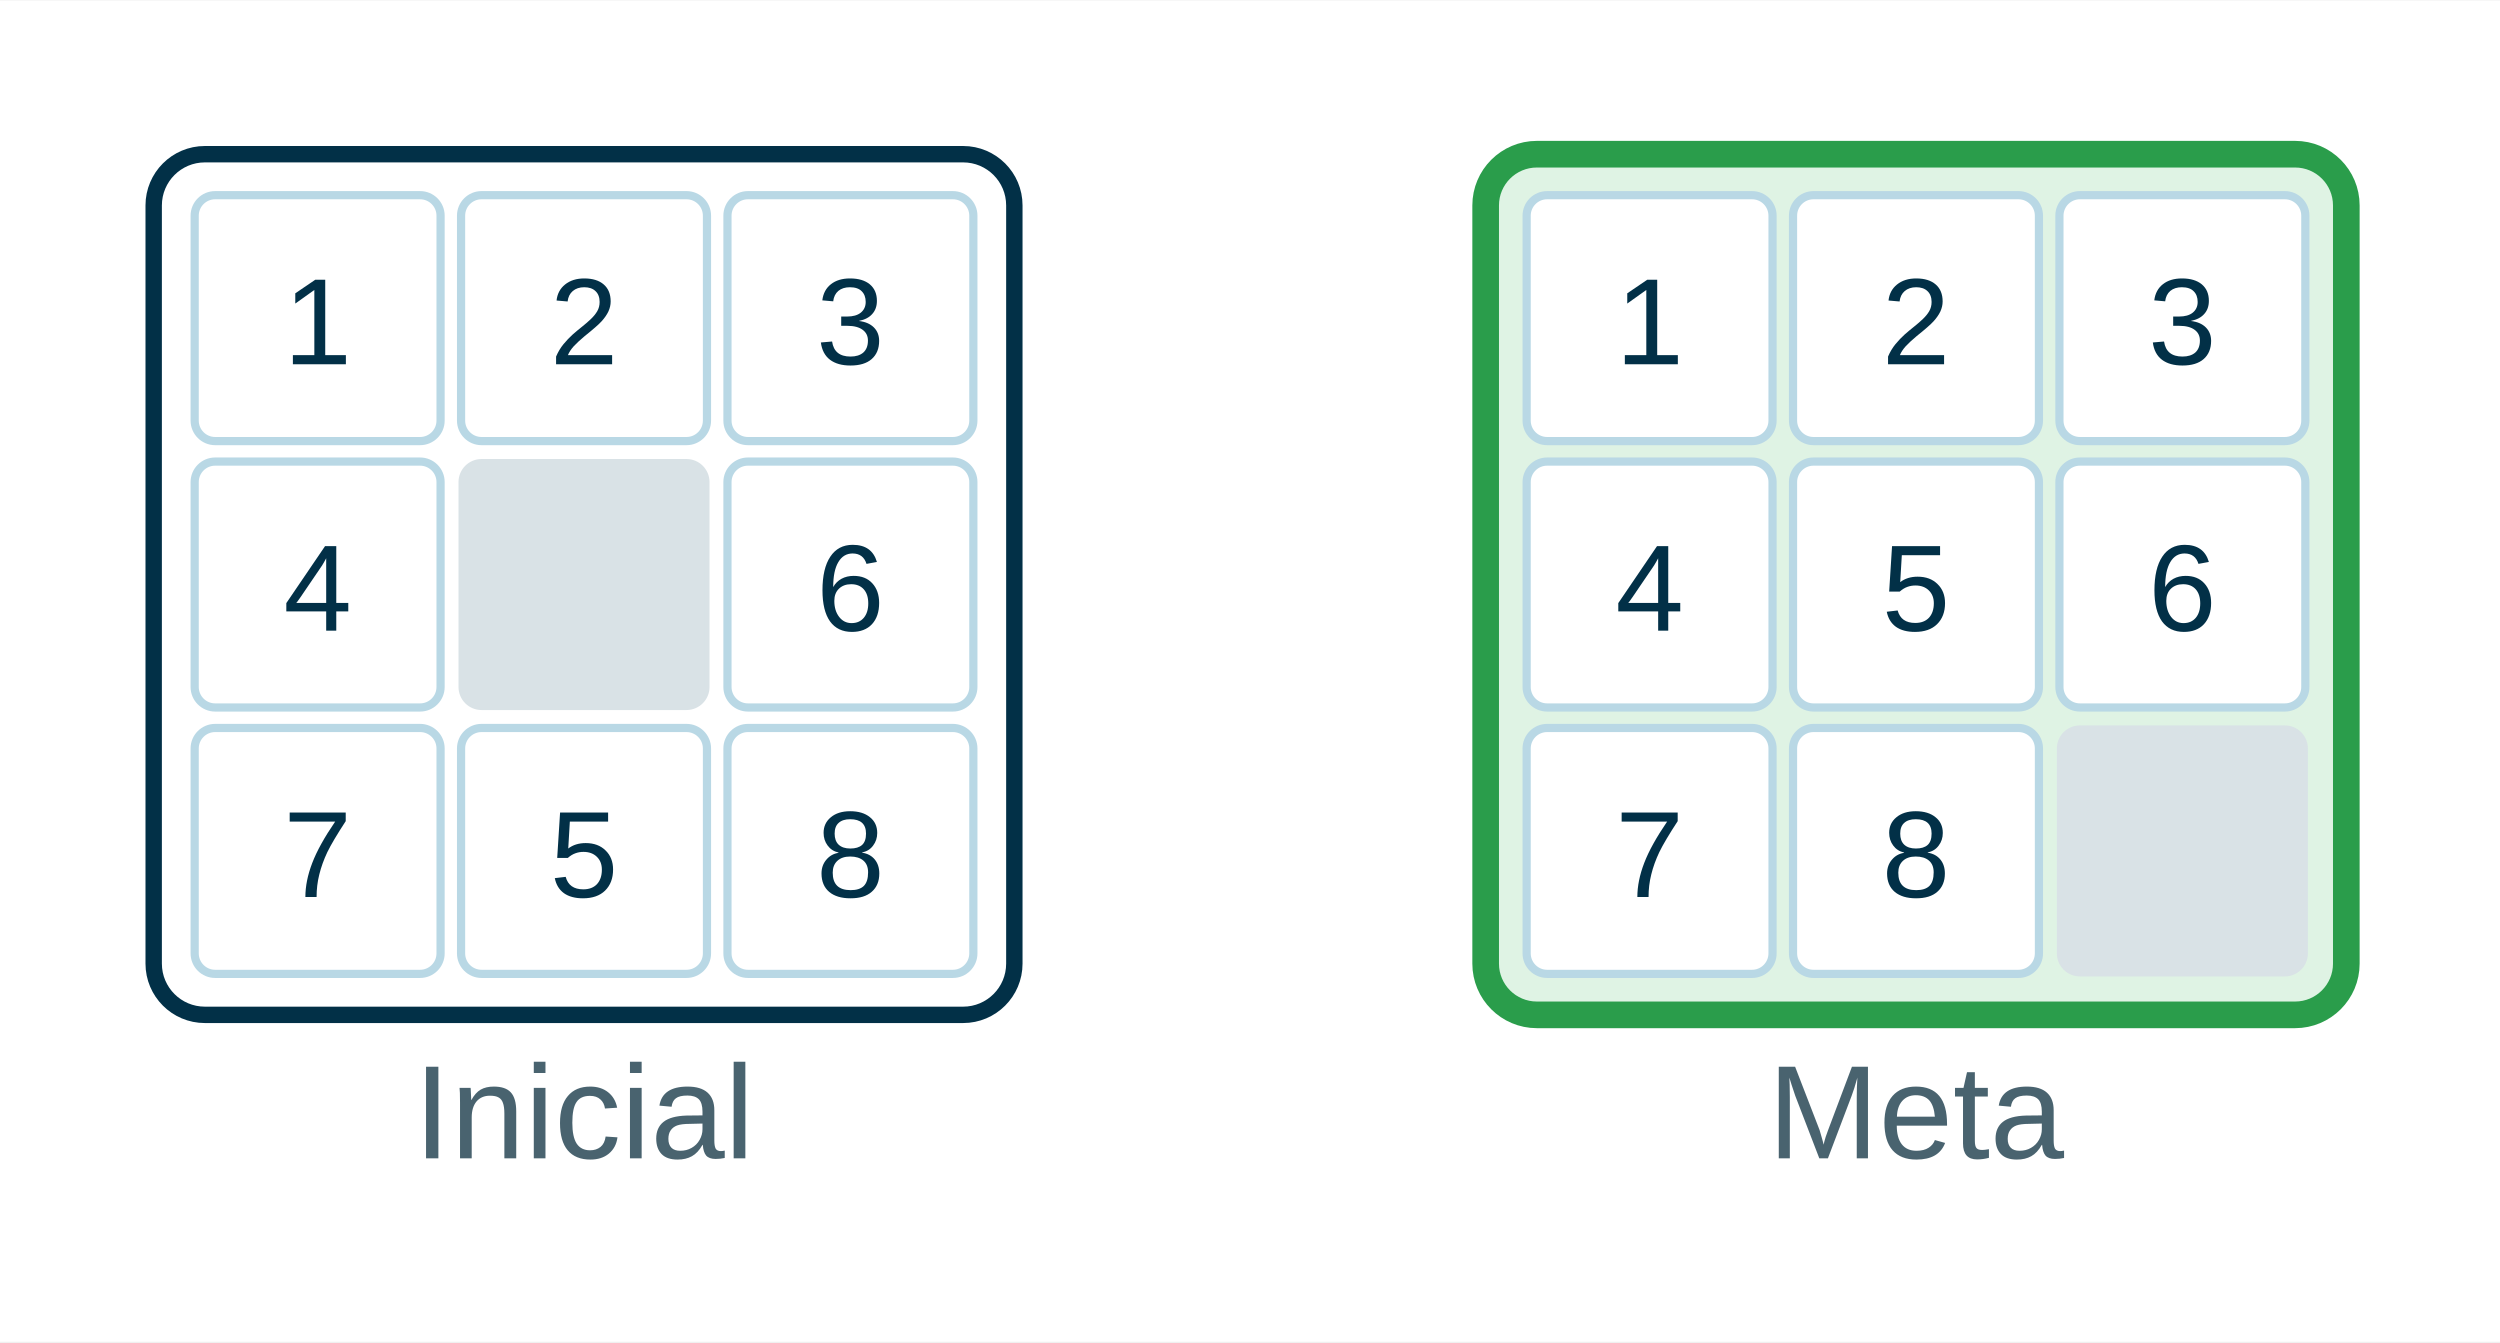
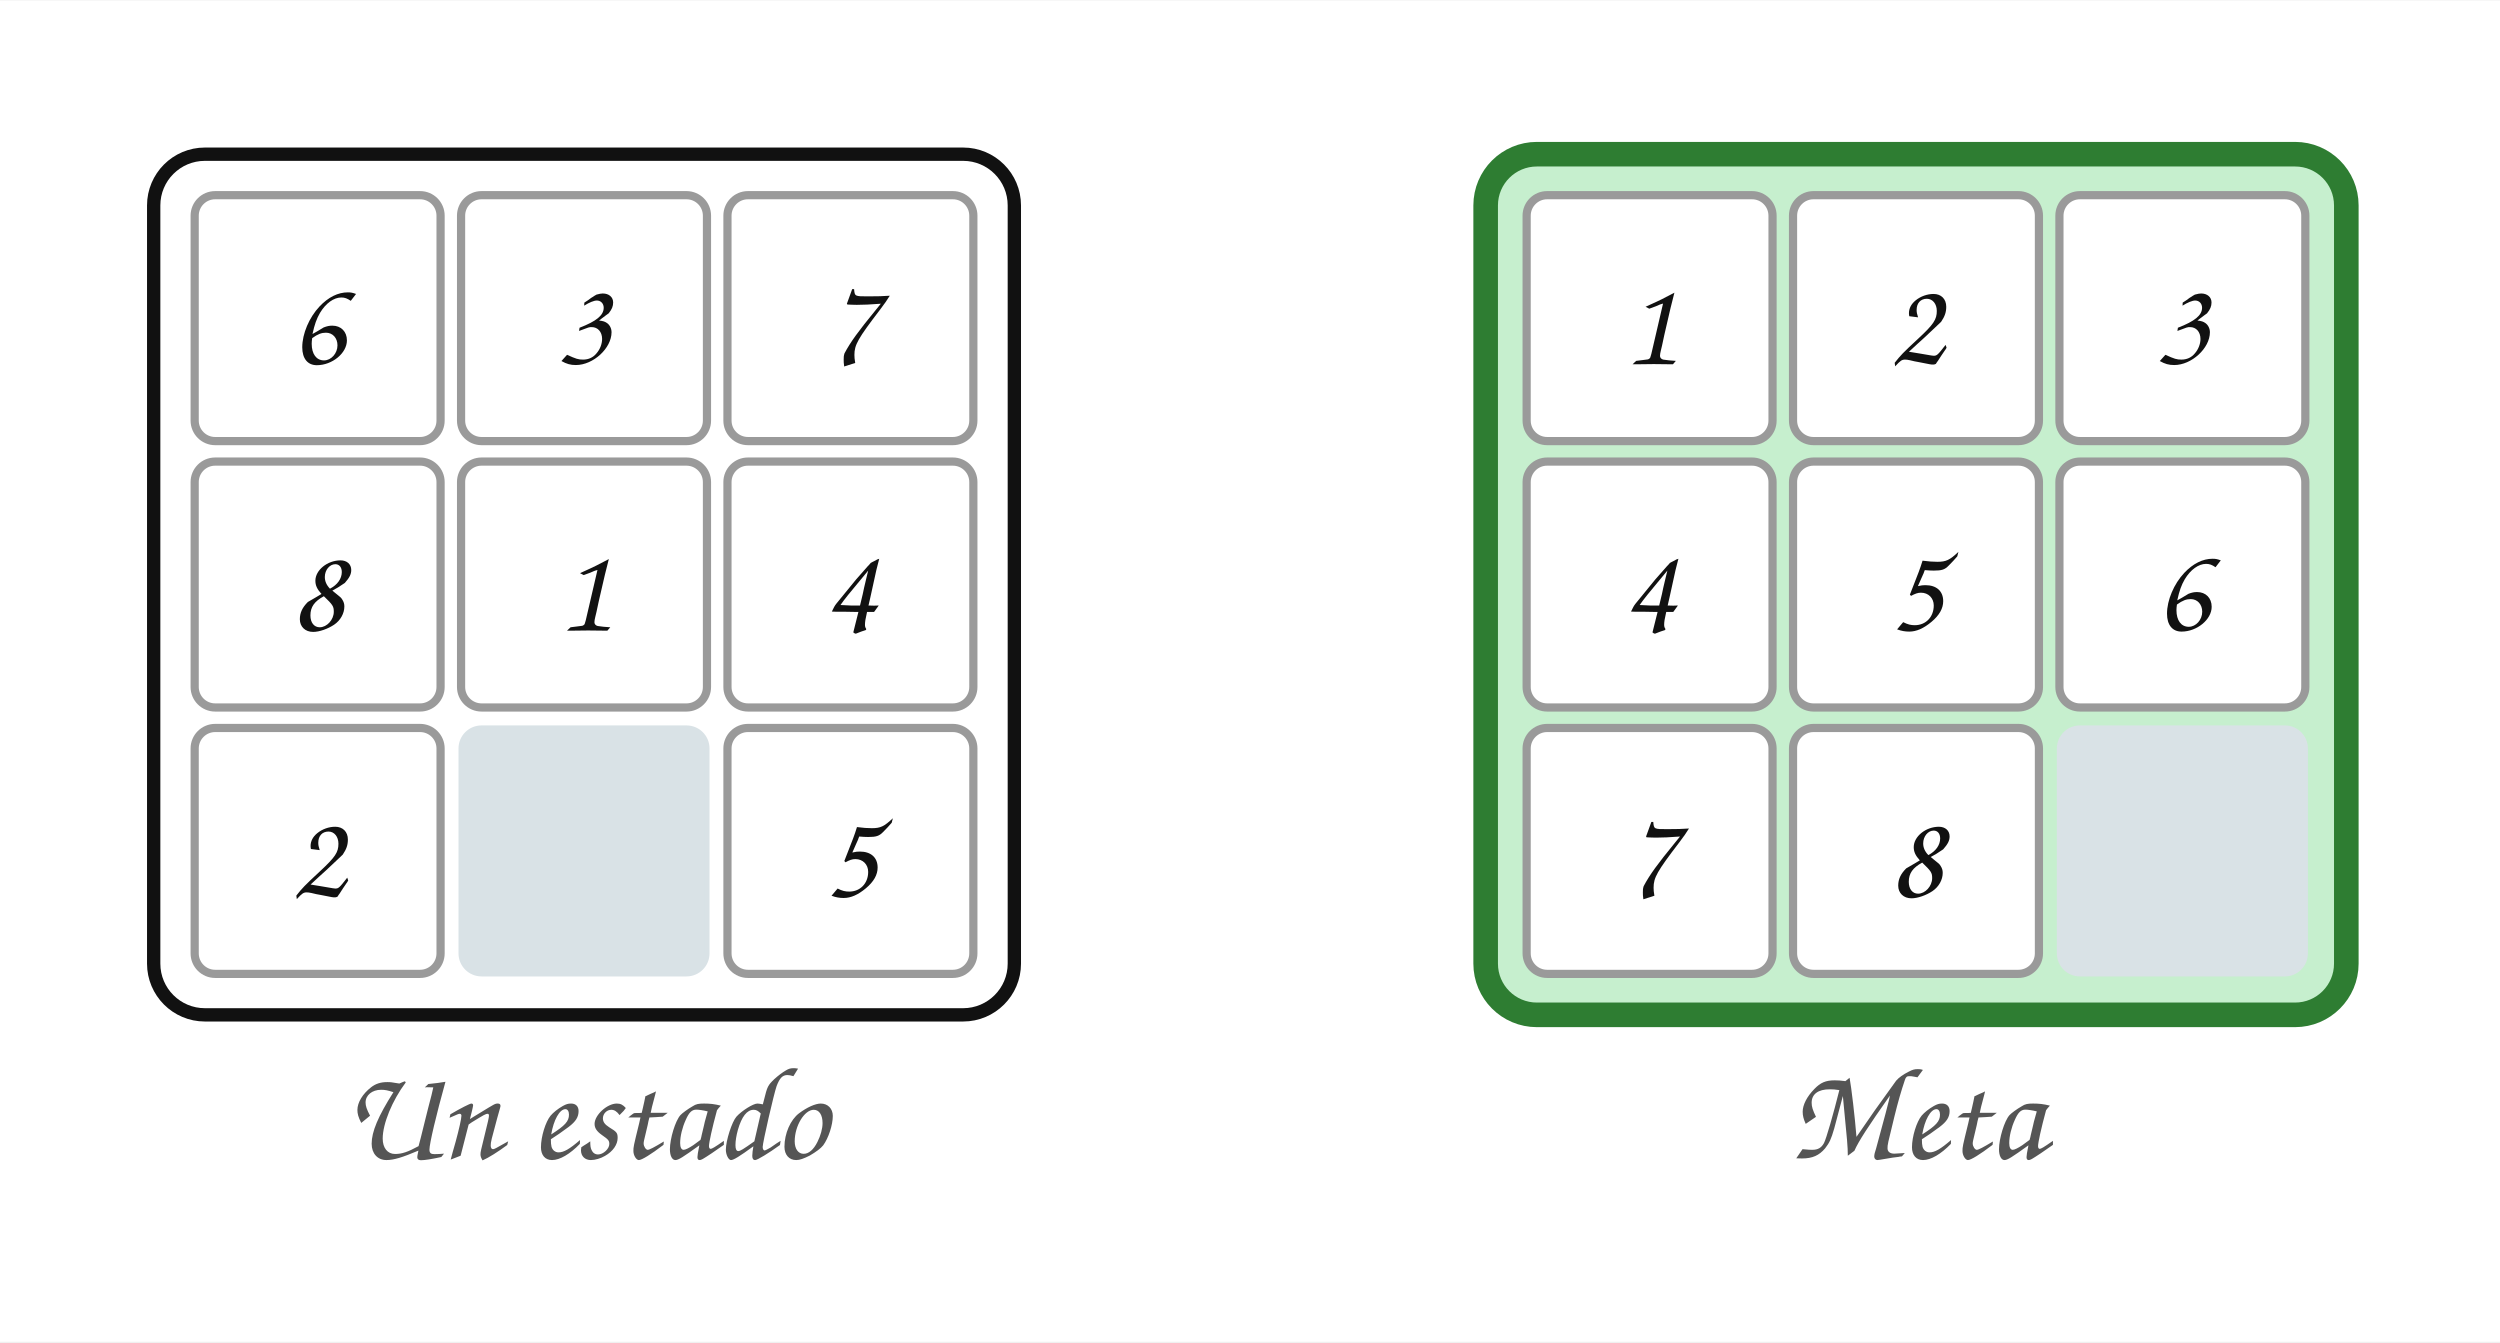
- <svg xmlns="http://www.w3.org/2000/svg" width="244" height="131" viewBox="-57.0 -57.0 244.0 130.9" font-family="Plus Jakarta Sans, Arial, sans-serif">
+ <svg xmlns="http://www.w3.org/2000/svg" width="244" height="131" viewBox="-57.0 -57.0 244.0 130.9" font-family="'Comic Sans MS', 'Comic Neue', 'Comic Relief', 'Chalkboard SE', cursive">
  <defs>
    <marker id="arr-plain" viewBox="0 0 10 10" refX="9" refY="5" markerWidth="11" markerHeight="11" markerUnits="userSpaceOnUse" orient="auto-start-reverse">
-       <path d="M0,0 L10,5 L0,10 z" fill="#49636f" />
+       <path d="M0,0 L10,5 L0,10 z" fill="#555555" />
    </marker>
    <marker id="arr-tree" viewBox="0 0 10 10" refX="9" refY="5" markerWidth="11" markerHeight="11" markerUnits="userSpaceOnUse" orient="auto-start-reverse">
-       <path d="M0,0 L10,5 L0,10 z" fill="#219ebc" />
+       <path d="M0,0 L10,5 L0,10 z" fill="#1f3c88" />
    </marker>
    <marker id="arr-new" viewBox="0 0 10 10" refX="9" refY="5" markerWidth="11" markerHeight="11" markerUnits="userSpaceOnUse" orient="auto-start-reverse">
-       <path d="M0,0 L10,5 L0,10 z" fill="#a94700" />
+       <path d="M0,0 L10,5 L0,10 z" fill="#d62020" />
    </marker>
    <marker id="arr-dim" viewBox="0 0 10 10" refX="9" refY="5" markerWidth="11" markerHeight="11" markerUnits="userSpaceOnUse" orient="auto-start-reverse">
-       <path d="M0,0 L10,5 L0,10 z" fill="#c9d3d8" />
+       <path d="M0,0 L10,5 L0,10 z" fill="#cfcfcf" />
    </marker>
    <marker id="arr-cand" viewBox="0 0 10 10" refX="9" refY="5" markerWidth="11" markerHeight="11" markerUnits="userSpaceOnUse" orient="auto-start-reverse">
-       <path d="M0,0 L10,5 L0,10 z" fill="#fb8500" />
+       <path d="M0,0 L10,5 L0,10 z" fill="#e08a00" />
    </marker>
    <marker id="arr-reject" viewBox="0 0 10 10" refX="9" refY="5" markerWidth="11" markerHeight="11" markerUnits="userSpaceOnUse" orient="auto-start-reverse">
-       <path d="M0,0 L10,5 L0,10 z" fill="#c0392b" />
+       <path d="M0,0 L10,5 L0,10 z" fill="#d62020" />
    </marker>
    <marker id="arr-back" viewBox="0 0 10 10" refX="9" refY="5" markerWidth="11" markerHeight="11" markerUnits="userSpaceOnUse" orient="auto-start-reverse">
-       <path d="M0,0 L10,5 L0,10 z" fill="#49636f" />
+       <path d="M0,0 L10,5 L0,10 z" fill="#555555" />
    </marker>
    <marker id="arr-ghost" viewBox="0 0 10 10" refX="9" refY="5" markerWidth="11" markerHeight="11" markerUnits="userSpaceOnUse" orient="auto-start-reverse">
-       <path d="M0,0 L10,5 L0,10 z" fill="#c9d3d8" />
+       <path d="M0,0 L10,5 L0,10 z" fill="#cfcfcf" />
    </marker>
  </defs>
  <rect x="-57.0" y="-57.0" width="244.0" height="130.9" fill="#ffffff" />
-   <rect x="-42.0" y="-42.0" width="84.0" height="84.0" rx="5" fill="#ffffff" stroke="#023047" stroke-width="1.6" />
-   <rect x="-38.0" y="-38.0" width="24.0" height="24.0" rx="2" fill="#ffffff" stroke="#b9d8e5" stroke-width="0.8" />
-   <text x="-26.0" y="-21.5" font-size="12" fill="#023047" text-anchor="middle">1</text>
-   <rect x="-12.0" y="-38.0" width="24.0" height="24.0" rx="2" fill="#ffffff" stroke="#b9d8e5" stroke-width="0.8" />
-   <text x="0.0" y="-21.5" font-size="12" fill="#023047" text-anchor="middle">2</text>
-   <rect x="14.0" y="-38.0" width="24.0" height="24.0" rx="2" fill="#ffffff" stroke="#b9d8e5" stroke-width="0.8" />
-   <text x="26.0" y="-21.5" font-size="12" fill="#023047" text-anchor="middle">3</text>
-   <rect x="-38.0" y="-12.0" width="24.0" height="24.0" rx="2" fill="#ffffff" stroke="#b9d8e5" stroke-width="0.8" />
-   <text x="-26.0" y="4.5" font-size="12" fill="#023047" text-anchor="middle">4</text>
-   <rect x="-12.0" y="-12.0" width="24.0" height="24.0" rx="2" fill="#d9e2e6" stroke="#d9e2e6" stroke-width="0.5" />
-   <rect x="14.0" y="-12.0" width="24.0" height="24.0" rx="2" fill="#ffffff" stroke="#b9d8e5" stroke-width="0.8" />
-   <text x="26.0" y="4.5" font-size="12" fill="#023047" text-anchor="middle">6</text>
-   <rect x="-38.0" y="14.0" width="24.0" height="24.0" rx="2" fill="#ffffff" stroke="#b9d8e5" stroke-width="0.8" />
-   <text x="-26.0" y="30.5" font-size="12" fill="#023047" text-anchor="middle">7</text>
-   <rect x="-12.0" y="14.0" width="24.0" height="24.0" rx="2" fill="#ffffff" stroke="#b9d8e5" stroke-width="0.8" />
-   <text x="0.0" y="30.5" font-size="12" fill="#023047" text-anchor="middle">5</text>
-   <rect x="14.0" y="14.0" width="24.0" height="24.0" rx="2" fill="#ffffff" stroke="#b9d8e5" stroke-width="0.8" />
-   <text x="26.0" y="30.5" font-size="12" fill="#023047" text-anchor="middle">8</text>
-   <text x="0.0" y="56.0" font-size="13" fill="#49636f" text-anchor="middle">Inicial</text>
-   <rect x="88.0" y="-42.0" width="84.0" height="84.0" rx="5" fill="#dff3e4" stroke="#2a9d4b" stroke-width="2.6" />
-   <rect x="92.0" y="-38.0" width="24.0" height="24.0" rx="2" fill="#ffffff" stroke="#b9d8e5" stroke-width="0.8" />
-   <text x="104.0" y="-21.5" font-size="12" fill="#023047" text-anchor="middle">1</text>
-   <rect x="118.0" y="-38.0" width="24.0" height="24.0" rx="2" fill="#ffffff" stroke="#b9d8e5" stroke-width="0.8" />
-   <text x="130.0" y="-21.5" font-size="12" fill="#023047" text-anchor="middle">2</text>
-   <rect x="144.0" y="-38.0" width="24.0" height="24.0" rx="2" fill="#ffffff" stroke="#b9d8e5" stroke-width="0.8" />
-   <text x="156.0" y="-21.5" font-size="12" fill="#023047" text-anchor="middle">3</text>
-   <rect x="92.0" y="-12.0" width="24.0" height="24.0" rx="2" fill="#ffffff" stroke="#b9d8e5" stroke-width="0.8" />
-   <text x="104.0" y="4.5" font-size="12" fill="#023047" text-anchor="middle">4</text>
-   <rect x="118.0" y="-12.0" width="24.0" height="24.0" rx="2" fill="#ffffff" stroke="#b9d8e5" stroke-width="0.8" />
-   <text x="130.0" y="4.5" font-size="12" fill="#023047" text-anchor="middle">5</text>
-   <rect x="144.0" y="-12.0" width="24.0" height="24.0" rx="2" fill="#ffffff" stroke="#b9d8e5" stroke-width="0.8" />
-   <text x="156.0" y="4.5" font-size="12" fill="#023047" text-anchor="middle">6</text>
-   <rect x="92.0" y="14.0" width="24.0" height="24.0" rx="2" fill="#ffffff" stroke="#b9d8e5" stroke-width="0.8" />
-   <text x="104.0" y="30.5" font-size="12" fill="#023047" text-anchor="middle">7</text>
-   <rect x="118.0" y="14.0" width="24.0" height="24.0" rx="2" fill="#ffffff" stroke="#b9d8e5" stroke-width="0.8" />
-   <text x="130.0" y="30.5" font-size="12" fill="#023047" text-anchor="middle">8</text>
+   <rect x="-42.0" y="-42.0" width="84.0" height="84.0" rx="5" fill="#ffffff" stroke="#111111" stroke-width="1.3" />
+   <rect x="-38.0" y="-38.0" width="24.0" height="24.0" rx="2" fill="#ffffff" stroke="#9a9a9a" stroke-width="0.8" />
+   <text x="-26.0" y="-21.5" font-size="12" fill="#111111" text-anchor="middle">6</text>
+   <rect x="-12.0" y="-38.0" width="24.0" height="24.0" rx="2" fill="#ffffff" stroke="#9a9a9a" stroke-width="0.8" />
+   <text x="0.0" y="-21.5" font-size="12" fill="#111111" text-anchor="middle">3</text>
+   <rect x="14.0" y="-38.0" width="24.0" height="24.0" rx="2" fill="#ffffff" stroke="#9a9a9a" stroke-width="0.8" />
+   <text x="26.0" y="-21.5" font-size="12" fill="#111111" text-anchor="middle">7</text>
+   <rect x="-38.0" y="-12.0" width="24.0" height="24.0" rx="2" fill="#ffffff" stroke="#9a9a9a" stroke-width="0.8" />
+   <text x="-26.0" y="4.5" font-size="12" fill="#111111" text-anchor="middle">8</text>
+   <rect x="-12.0" y="-12.0" width="24.0" height="24.0" rx="2" fill="#ffffff" stroke="#9a9a9a" stroke-width="0.8" />
+   <text x="0.0" y="4.5" font-size="12" fill="#111111" text-anchor="middle">1</text>
+   <rect x="14.0" y="-12.0" width="24.0" height="24.0" rx="2" fill="#ffffff" stroke="#9a9a9a" stroke-width="0.8" />
+   <text x="26.0" y="4.5" font-size="12" fill="#111111" text-anchor="middle">4</text>
+   <rect x="-38.0" y="14.0" width="24.0" height="24.0" rx="2" fill="#ffffff" stroke="#9a9a9a" stroke-width="0.8" />
+   <text x="-26.0" y="30.5" font-size="12" fill="#111111" text-anchor="middle">2</text>
+   <rect x="-12.0" y="14.0" width="24.0" height="24.0" rx="2" fill="#d9e2e6" stroke="#d9e2e6" stroke-width="0.5" />
+   <rect x="14.0" y="14.0" width="24.0" height="24.0" rx="2" fill="#ffffff" stroke="#9a9a9a" stroke-width="0.8" />
+   <text x="26.0" y="30.5" font-size="12" fill="#111111" text-anchor="middle">5</text>
+   <rect x="88.0" y="-42.0" width="84.0" height="84.0" rx="5" fill="#c6efce" stroke="#2e7d32" stroke-width="2.4" />
+   <rect x="92.0" y="-38.0" width="24.0" height="24.0" rx="2" fill="#ffffff" stroke="#9a9a9a" stroke-width="0.8" />
+   <text x="104.0" y="-21.5" font-size="12" fill="#111111" text-anchor="middle">1</text>
+   <rect x="118.0" y="-38.0" width="24.0" height="24.0" rx="2" fill="#ffffff" stroke="#9a9a9a" stroke-width="0.8" />
+   <text x="130.0" y="-21.5" font-size="12" fill="#111111" text-anchor="middle">2</text>
+   <rect x="144.0" y="-38.0" width="24.0" height="24.0" rx="2" fill="#ffffff" stroke="#9a9a9a" stroke-width="0.8" />
+   <text x="156.0" y="-21.5" font-size="12" fill="#111111" text-anchor="middle">3</text>
+   <rect x="92.0" y="-12.0" width="24.0" height="24.0" rx="2" fill="#ffffff" stroke="#9a9a9a" stroke-width="0.8" />
+   <text x="104.0" y="4.5" font-size="12" fill="#111111" text-anchor="middle">4</text>
+   <rect x="118.0" y="-12.0" width="24.0" height="24.0" rx="2" fill="#ffffff" stroke="#9a9a9a" stroke-width="0.8" />
+   <text x="130.0" y="4.5" font-size="12" fill="#111111" text-anchor="middle">5</text>
+   <rect x="144.0" y="-12.0" width="24.0" height="24.0" rx="2" fill="#ffffff" stroke="#9a9a9a" stroke-width="0.8" />
+   <text x="156.0" y="4.5" font-size="12" fill="#111111" text-anchor="middle">6</text>
+   <rect x="92.0" y="14.0" width="24.0" height="24.0" rx="2" fill="#ffffff" stroke="#9a9a9a" stroke-width="0.8" />
+   <text x="104.0" y="30.5" font-size="12" fill="#111111" text-anchor="middle">7</text>
+   <rect x="118.0" y="14.0" width="24.0" height="24.0" rx="2" fill="#ffffff" stroke="#9a9a9a" stroke-width="0.8" />
+   <text x="130.0" y="30.5" font-size="12" fill="#111111" text-anchor="middle">8</text>
  <rect x="144.0" y="14.0" width="24.0" height="24.0" rx="2" fill="#d9e2e6" stroke="#d9e2e6" stroke-width="0.5" />
-   <text x="130.0" y="56.0" font-size="13" fill="#49636f" text-anchor="middle">Meta</text>
+   <text x="0.0" y="56.0" font-size="13" fill="#555555" text-anchor="middle">Un estado</text>
+   <text x="130.0" y="56.0" font-size="13" fill="#555555" text-anchor="middle">Meta</text>
</svg>
